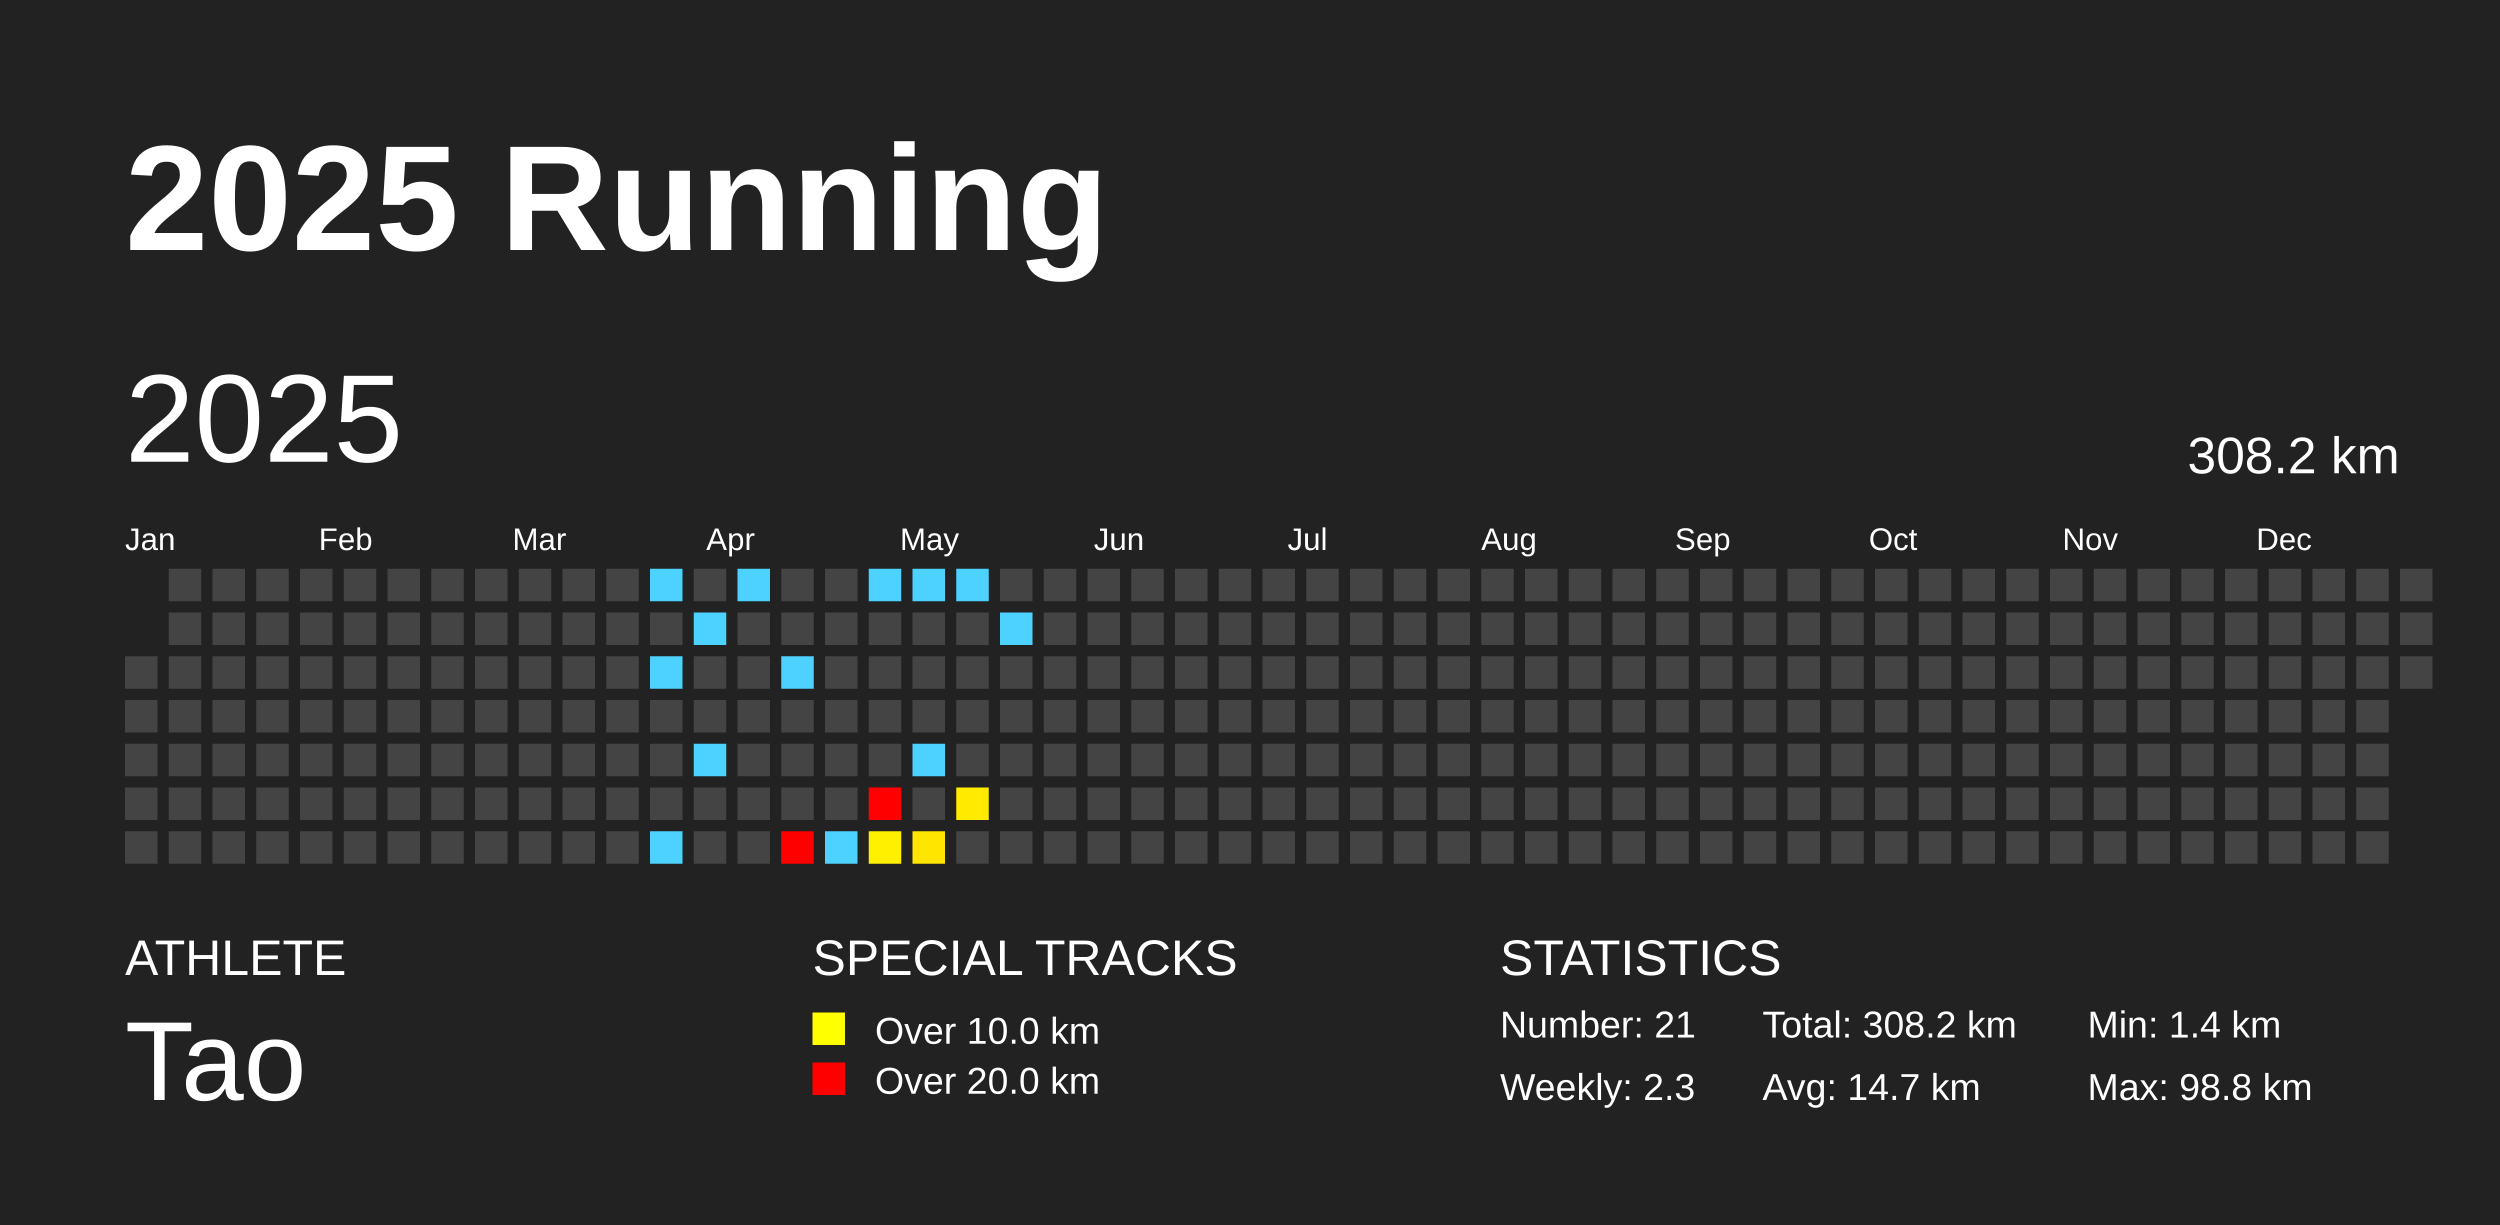
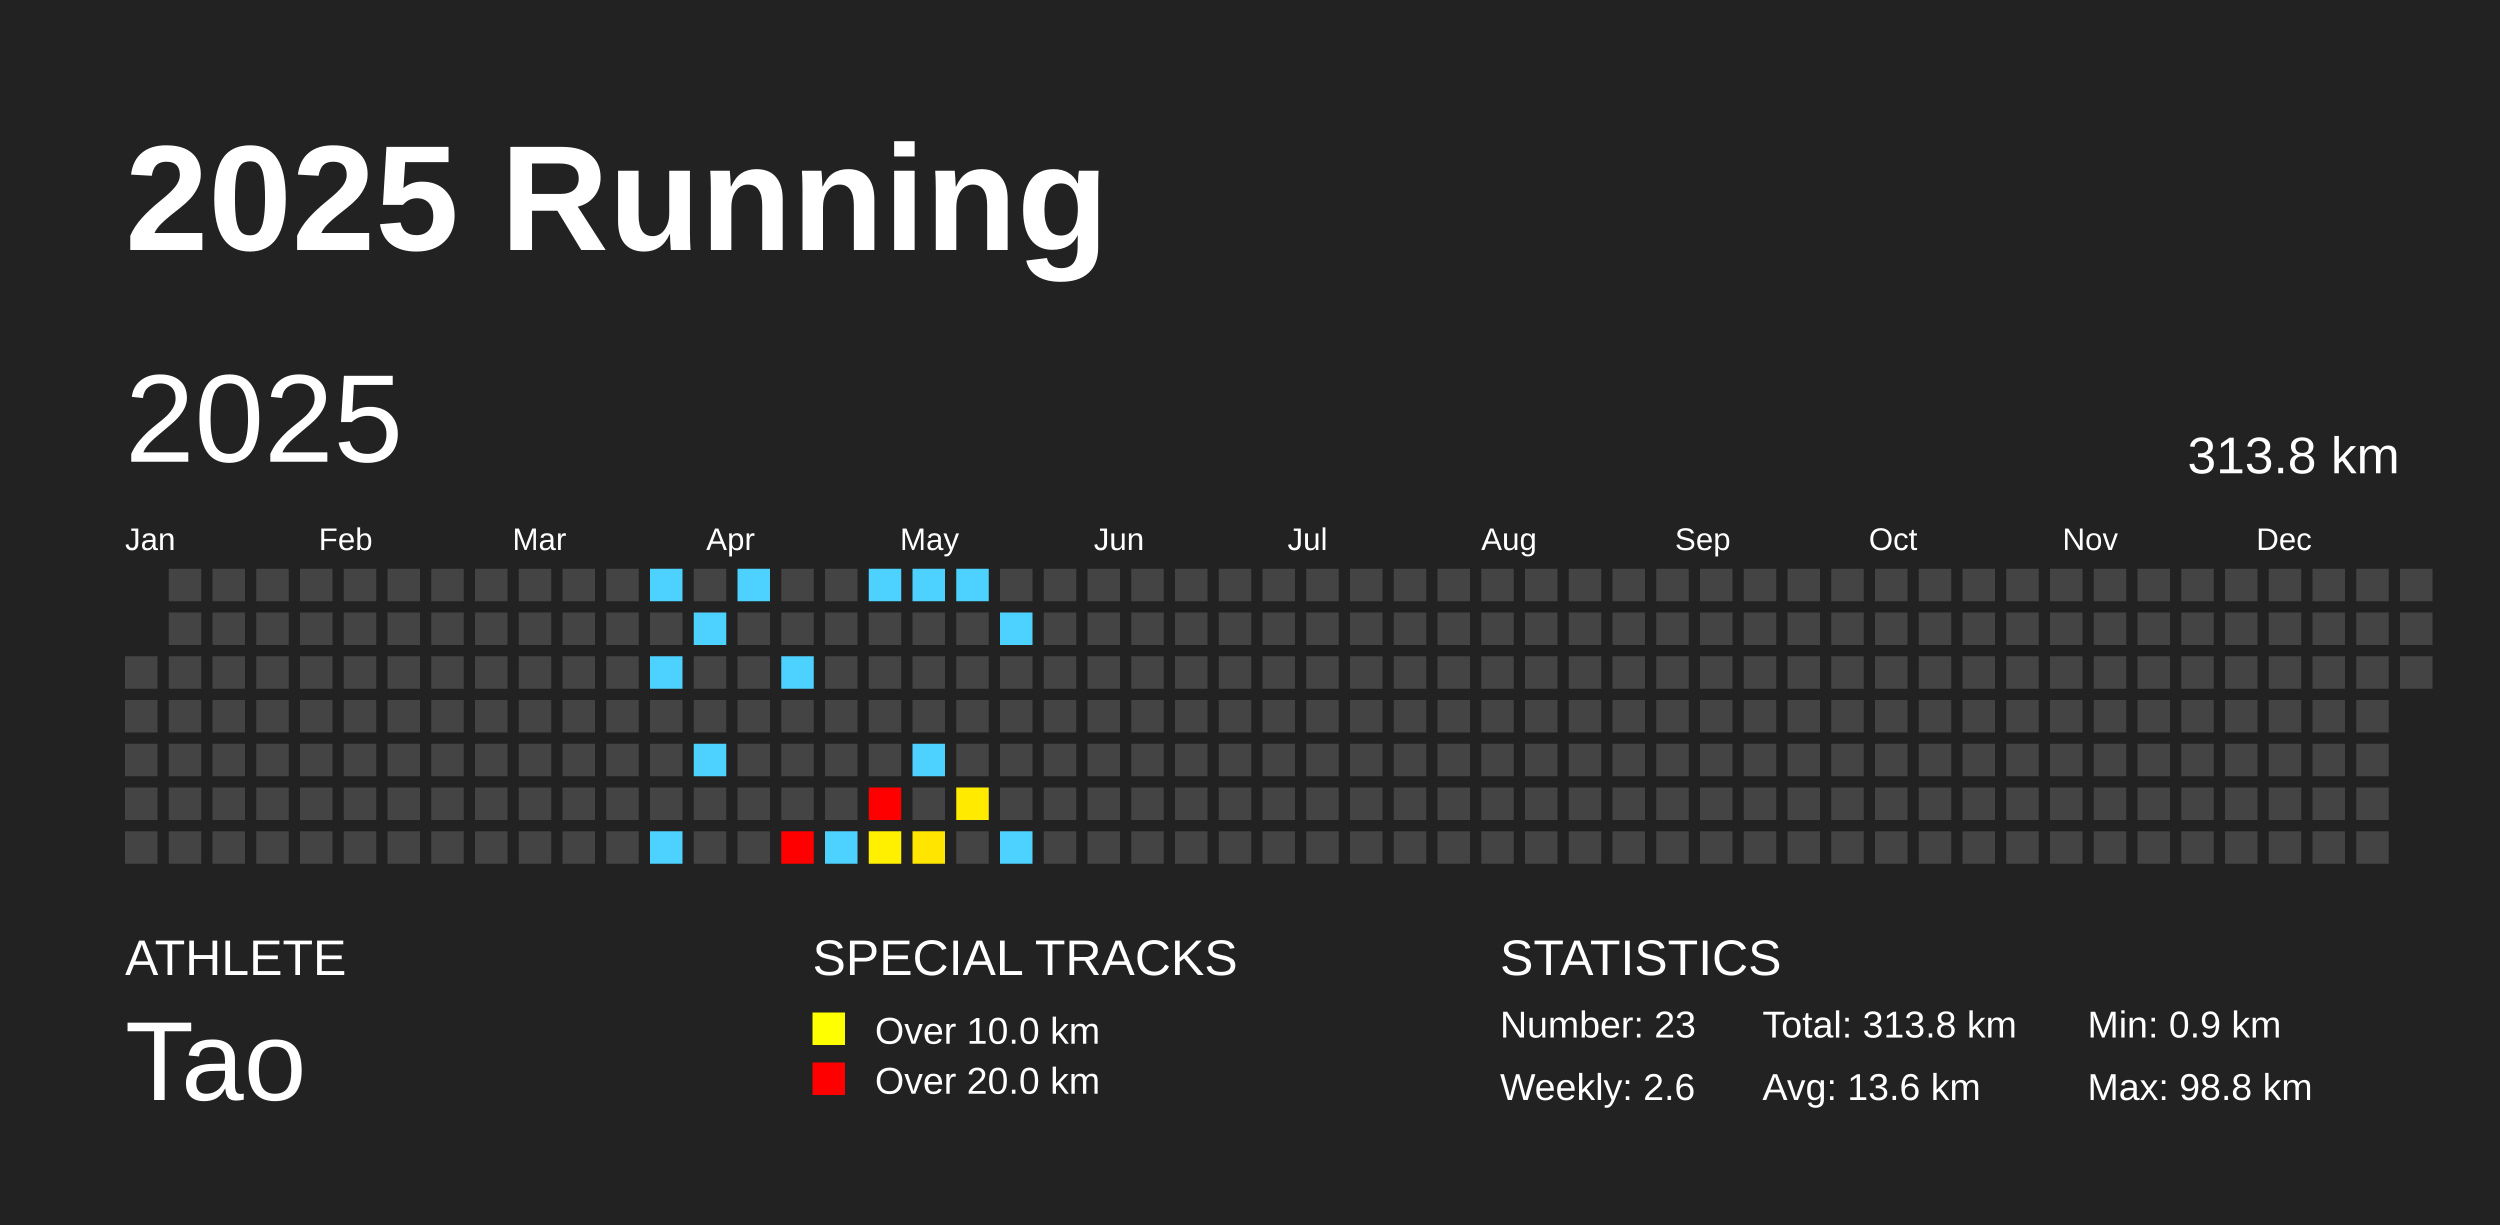
<svg xmlns="http://www.w3.org/2000/svg" baseProfile="full" height="98mm" version="1.1" viewBox="0,0,200,98" width="200mm">
  <defs />
  <rect fill="#222222" height="98" width="200" x="0" y="0" />
  <text fill="#FFFFFF" style="font-size:12px; font-family:Arial; font-weight:bold;" x="10" y="20">2025 Running</text>
  <text fill="#FFFFFF" style="font-size:4px; font-family:Arial" x="10" y="78">ATHLETE</text>
  <text fill="#FFFFFF" style="font-size:9px; font-family:Arial" x="10" y="88">Tao</text>
  <text fill="#FFFFFF" style="font-size:4px; font-family:Arial" x="65" y="78">SPECIAL TRACKS</text>
  <rect fill="yellow" height="2.6" width="2.6" x="65" y="81" />
  <text fill="#FFFFFF" style="font-size:3px; font-family:Arial" x="70" y="83.5">Over 10.0 km</text>
  <rect fill="red" height="2.6" width="2.6" x="65" y="85" />
  <text fill="#FFFFFF" style="font-size:3px; font-family:Arial" x="70" y="87.5">Over 20.0 km</text>
  <text fill="#FFFFFF" style="font-size:4px; font-family:Arial" x="120" y="78">STATISTICS</text>
-   <text fill="#FFFFFF" style="font-size:3px; font-family:Arial" x="120" y="83">Number: 21</text>
-   <text fill="#FFFFFF" style="font-size:3px; font-family:Arial" x="120" y="88">Weekly: 2.3</text>
-   <text fill="#FFFFFF" style="font-size:3px; font-family:Arial" x="141" y="83">Total: 308.2 km</text>
-   <text fill="#FFFFFF" style="font-size:3px; font-family:Arial" x="141" y="88">Avg: 14.7 km</text>
-   <text fill="#FFFFFF" style="font-size:3px; font-family:Arial" x="167" y="83">Min: 1.4 km</text>
+   <text fill="#FFFFFF" style="font-size:3px; font-family:Arial" x="120" y="83">Number: 23</text>
+   <text fill="#FFFFFF" style="font-size:3px; font-family:Arial" x="120" y="88">Weekly: 2.6</text>
+   <text fill="#FFFFFF" style="font-size:3px; font-family:Arial" x="141" y="83">Total: 313.8 km</text>
+   <text fill="#FFFFFF" style="font-size:3px; font-family:Arial" x="141" y="88">Avg: 13.6 km</text>
+   <text fill="#FFFFFF" style="font-size:3px; font-family:Arial" x="167" y="83">Min: 0.9 km</text>
  <text fill="#FFFFFF" style="font-size:3px; font-family:Arial" x="167" y="88">Max: 98.8 km</text>
  <text dominant-baseline="hanging" fill="#FFFFFF" style="font-size:10.0px; font-family:Arial;" x="10" y="30">2025</text>
-   <text dominant-baseline="hanging" fill="#FFFFFF" style="font-size:4.125px; font-family:Arial;" x="175" y="35">308.2 km</text>
+   <text dominant-baseline="hanging" fill="#FFFFFF" style="font-size:4.125px; font-family:Arial;" x="175" y="35">313.8 km</text>
  <text fill="#FFFFFF" style="font-size:2.5px; font-family:Arial" x="10.0" y="44">Jan</text>
  <text fill="#FFFFFF" style="font-size:2.5px; font-family:Arial" x="25.5" y="44">Feb</text>
  <text fill="#FFFFFF" style="font-size:2.5px; font-family:Arial" x="41.0" y="44">Mar</text>
  <text fill="#FFFFFF" style="font-size:2.5px; font-family:Arial" x="56.5" y="44">Apr</text>
  <text fill="#FFFFFF" style="font-size:2.5px; font-family:Arial" x="72.0" y="44">May</text>
  <text fill="#FFFFFF" style="font-size:2.5px; font-family:Arial" x="87.5" y="44">Jun</text>
  <text fill="#FFFFFF" style="font-size:2.5px; font-family:Arial" x="103.0" y="44">Jul</text>
  <text fill="#FFFFFF" style="font-size:2.5px; font-family:Arial" x="118.5" y="44">Aug</text>
  <text fill="#FFFFFF" style="font-size:2.5px; font-family:Arial" x="134.0" y="44">Sep</text>
  <text fill="#FFFFFF" style="font-size:2.5px; font-family:Arial" x="149.5" y="44">Oct</text>
  <text fill="#FFFFFF" style="font-size:2.5px; font-family:Arial" x="165.0" y="44">Nov</text>
  <text fill="#FFFFFF" style="font-size:2.5px; font-family:Arial" x="180.5" y="44">Dec</text>
  <rect fill="#444444" height="2.6" width="2.6" x="10.0" y="52.5" />
  <rect fill="#444444" height="2.6" width="2.6" x="10.0" y="56.0" />
  <rect fill="#444444" height="2.6" width="2.6" x="10.0" y="59.5" />
  <rect fill="#444444" height="2.6" width="2.6" x="10.0" y="63.0" />
  <rect fill="#444444" height="2.6" width="2.6" x="10.0" y="66.5" />
  <rect fill="#444444" height="2.6" width="2.6" x="13.5" y="45.5" />
  <rect fill="#444444" height="2.6" width="2.6" x="13.5" y="49.0" />
  <rect fill="#444444" height="2.6" width="2.6" x="13.5" y="52.5" />
  <rect fill="#444444" height="2.6" width="2.6" x="13.5" y="56.0" />
  <rect fill="#444444" height="2.6" width="2.6" x="13.5" y="59.5" />
  <rect fill="#444444" height="2.6" width="2.6" x="13.5" y="63.0" />
  <rect fill="#444444" height="2.6" width="2.6" x="13.5" y="66.5" />
  <rect fill="#444444" height="2.6" width="2.6" x="17.0" y="45.5" />
  <rect fill="#444444" height="2.6" width="2.6" x="17.0" y="49.0" />
  <rect fill="#444444" height="2.6" width="2.6" x="17.0" y="52.5" />
  <rect fill="#444444" height="2.6" width="2.6" x="17.0" y="56.0" />
  <rect fill="#444444" height="2.6" width="2.6" x="17.0" y="59.5" />
  <rect fill="#444444" height="2.6" width="2.6" x="17.0" y="63.0" />
  <rect fill="#444444" height="2.6" width="2.6" x="17.0" y="66.5" />
  <rect fill="#444444" height="2.6" width="2.6" x="20.5" y="45.5" />
  <rect fill="#444444" height="2.6" width="2.6" x="20.5" y="49.0" />
  <rect fill="#444444" height="2.6" width="2.6" x="20.5" y="52.5" />
  <rect fill="#444444" height="2.6" width="2.6" x="20.5" y="56.0" />
  <rect fill="#444444" height="2.6" width="2.6" x="20.5" y="59.5" />
  <rect fill="#444444" height="2.6" width="2.6" x="20.5" y="63.0" />
  <rect fill="#444444" height="2.6" width="2.6" x="20.5" y="66.5" />
  <rect fill="#444444" height="2.6" width="2.6" x="24.0" y="45.5" />
  <rect fill="#444444" height="2.6" width="2.6" x="24.0" y="49.0" />
  <rect fill="#444444" height="2.6" width="2.6" x="24.0" y="52.5" />
  <rect fill="#444444" height="2.6" width="2.6" x="24.0" y="56.0" />
  <rect fill="#444444" height="2.6" width="2.6" x="24.0" y="59.5" />
  <rect fill="#444444" height="2.6" width="2.6" x="24.0" y="63.0" />
  <rect fill="#444444" height="2.6" width="2.6" x="24.0" y="66.5" />
  <rect fill="#444444" height="2.6" width="2.6" x="27.5" y="45.5" />
  <rect fill="#444444" height="2.6" width="2.6" x="27.5" y="49.0" />
  <rect fill="#444444" height="2.6" width="2.6" x="27.5" y="52.5" />
  <rect fill="#444444" height="2.6" width="2.6" x="27.5" y="56.0" />
  <rect fill="#444444" height="2.6" width="2.6" x="27.5" y="59.5" />
  <rect fill="#444444" height="2.6" width="2.6" x="27.5" y="63.0" />
  <rect fill="#444444" height="2.6" width="2.6" x="27.5" y="66.5" />
  <rect fill="#444444" height="2.6" width="2.6" x="31.0" y="45.5" />
  <rect fill="#444444" height="2.6" width="2.6" x="31.0" y="49.0" />
  <rect fill="#444444" height="2.6" width="2.6" x="31.0" y="52.5" />
  <rect fill="#444444" height="2.6" width="2.6" x="31.0" y="56.0" />
  <rect fill="#444444" height="2.6" width="2.6" x="31.0" y="59.5" />
  <rect fill="#444444" height="2.6" width="2.6" x="31.0" y="63.0" />
  <rect fill="#444444" height="2.6" width="2.6" x="31.0" y="66.5" />
  <rect fill="#444444" height="2.6" width="2.6" x="34.5" y="45.5" />
  <rect fill="#444444" height="2.6" width="2.6" x="34.5" y="49.0" />
  <rect fill="#444444" height="2.6" width="2.6" x="34.5" y="52.5" />
  <rect fill="#444444" height="2.6" width="2.6" x="34.5" y="56.0" />
  <rect fill="#444444" height="2.6" width="2.6" x="34.5" y="59.5" />
  <rect fill="#444444" height="2.6" width="2.6" x="34.5" y="63.0" />
  <rect fill="#444444" height="2.6" width="2.6" x="34.5" y="66.5" />
  <rect fill="#444444" height="2.6" width="2.6" x="38.0" y="45.5" />
  <rect fill="#444444" height="2.6" width="2.6" x="38.0" y="49.0" />
  <rect fill="#444444" height="2.6" width="2.6" x="38.0" y="52.5" />
  <rect fill="#444444" height="2.6" width="2.6" x="38.0" y="56.0" />
  <rect fill="#444444" height="2.6" width="2.6" x="38.0" y="59.5" />
  <rect fill="#444444" height="2.6" width="2.6" x="38.0" y="63.0" />
  <rect fill="#444444" height="2.6" width="2.6" x="38.0" y="66.5" />
  <rect fill="#444444" height="2.6" width="2.6" x="41.5" y="45.5" />
  <rect fill="#444444" height="2.6" width="2.6" x="41.5" y="49.0" />
  <rect fill="#444444" height="2.6" width="2.6" x="41.5" y="52.5" />
  <rect fill="#444444" height="2.6" width="2.6" x="41.5" y="56.0" />
  <rect fill="#444444" height="2.6" width="2.6" x="41.5" y="59.5" />
  <rect fill="#444444" height="2.6" width="2.6" x="41.5" y="63.0" />
  <rect fill="#444444" height="2.6" width="2.6" x="41.5" y="66.5" />
  <rect fill="#444444" height="2.6" width="2.6" x="45.0" y="45.5" />
  <rect fill="#444444" height="2.6" width="2.6" x="45.0" y="49.0" />
  <rect fill="#444444" height="2.6" width="2.6" x="45.0" y="52.5" />
  <rect fill="#444444" height="2.6" width="2.6" x="45.0" y="56.0" />
  <rect fill="#444444" height="2.6" width="2.6" x="45.0" y="59.5" />
  <rect fill="#444444" height="2.6" width="2.6" x="45.0" y="63.0" />
  <rect fill="#444444" height="2.6" width="2.6" x="45.0" y="66.5" />
  <rect fill="#444444" height="2.6" width="2.6" x="48.5" y="45.5" />
  <rect fill="#444444" height="2.6" width="2.6" x="48.5" y="49.0" />
  <rect fill="#444444" height="2.6" width="2.6" x="48.5" y="52.5" />
  <rect fill="#444444" height="2.6" width="2.6" x="48.5" y="56.0" />
  <rect fill="#444444" height="2.6" width="2.6" x="48.5" y="59.5" />
  <rect fill="#444444" height="2.6" width="2.6" x="48.5" y="63.0" />
  <rect fill="#444444" height="2.6" width="2.6" x="48.5" y="66.5" />
  <rect fill="#4dd2ff" height="2.6" width="2.6" x="52.0" y="45.5" />
  <rect fill="#444444" height="2.6" width="2.6" x="52.0" y="49.0" />
  <rect fill="#4dd2ff" height="2.6" width="2.6" x="52.0" y="52.5" />
  <rect fill="#444444" height="2.6" width="2.6" x="52.0" y="56.0" />
  <rect fill="#444444" height="2.6" width="2.6" x="52.0" y="59.5" />
  <rect fill="#444444" height="2.6" width="2.6" x="52.0" y="63.0" />
  <rect fill="#4dd2ff" height="2.6" width="2.6" x="52.0" y="66.5" />
  <rect fill="#444444" height="2.6" width="2.6" x="55.5" y="45.5" />
  <rect fill="#4dd2ff" height="2.6" width="2.6" x="55.5" y="49.0" />
  <rect fill="#444444" height="2.6" width="2.6" x="55.5" y="52.5" />
  <rect fill="#444444" height="2.6" width="2.6" x="55.5" y="56.0" />
  <rect fill="#4dd2ff" height="2.6" width="2.6" x="55.5" y="59.5" />
  <rect fill="#444444" height="2.6" width="2.6" x="55.5" y="63.0" />
  <rect fill="#444444" height="2.6" width="2.6" x="55.5" y="66.5" />
  <rect fill="#4dd2ff" height="2.6" width="2.6" x="59.0" y="45.5" />
  <rect fill="#444444" height="2.6" width="2.6" x="59.0" y="49.0" />
  <rect fill="#444444" height="2.6" width="2.6" x="59.0" y="52.5" />
  <rect fill="#444444" height="2.6" width="2.6" x="59.0" y="56.0" />
  <rect fill="#444444" height="2.6" width="2.6" x="59.0" y="59.5" />
  <rect fill="#444444" height="2.6" width="2.6" x="59.0" y="63.0" />
  <rect fill="#444444" height="2.6" width="2.6" x="59.0" y="66.5" />
  <rect fill="#444444" height="2.6" width="2.6" x="62.5" y="45.5" />
  <rect fill="#444444" height="2.6" width="2.6" x="62.5" y="49.0" />
  <rect fill="#4dd2ff" height="2.6" width="2.6" x="62.5" y="52.5" />
  <rect fill="#444444" height="2.6" width="2.6" x="62.5" y="56.0" />
  <rect fill="#444444" height="2.6" width="2.6" x="62.5" y="59.5" />
  <rect fill="#444444" height="2.6" width="2.6" x="62.5" y="63.0" />
  <rect fill="red" height="2.6" width="2.6" x="62.5" y="66.5" />
  <rect fill="#444444" height="2.6" width="2.6" x="66.0" y="45.5" />
  <rect fill="#444444" height="2.6" width="2.6" x="66.0" y="49.0" />
  <rect fill="#444444" height="2.6" width="2.6" x="66.0" y="52.5" />
  <rect fill="#444444" height="2.6" width="2.6" x="66.0" y="56.0" />
  <rect fill="#444444" height="2.6" width="2.6" x="66.0" y="59.5" />
  <rect fill="#444444" height="2.6" width="2.6" x="66.0" y="63.0" />
  <rect fill="#4dd2ff" height="2.6" width="2.6" x="66.0" y="66.5" />
  <rect fill="#4dd2ff" height="2.6" width="2.6" x="69.5" y="45.5" />
  <rect fill="#444444" height="2.6" width="2.6" x="69.5" y="49.0" />
  <rect fill="#444444" height="2.6" width="2.6" x="69.5" y="52.5" />
  <rect fill="#444444" height="2.6" width="2.6" x="69.5" y="56.0" />
  <rect fill="#444444" height="2.6" width="2.6" x="69.5" y="59.5" />
  <rect fill="red" height="2.6" width="2.6" x="69.5" y="63.0" />
  <rect fill="#fff000" height="2.6" width="2.6" x="69.5" y="66.5" />
  <rect fill="#4dd2ff" height="2.6" width="2.6" x="73.0" y="45.5" />
  <rect fill="#444444" height="2.6" width="2.6" x="73.0" y="49.0" />
  <rect fill="#444444" height="2.6" width="2.6" x="73.0" y="52.5" />
  <rect fill="#444444" height="2.6" width="2.6" x="73.0" y="56.0" />
  <rect fill="#4dd2ff" height="2.6" width="2.6" x="73.0" y="59.5" />
  <rect fill="#444444" height="2.6" width="2.6" x="73.0" y="63.0" />
  <rect fill="#ffe500" height="2.6" width="2.6" x="73.0" y="66.5" />
  <rect fill="#4dd2ff" height="2.6" width="2.6" x="76.5" y="45.5" />
  <rect fill="#444444" height="2.6" width="2.6" x="76.5" y="49.0" />
  <rect fill="#444444" height="2.6" width="2.6" x="76.5" y="52.5" />
  <rect fill="#444444" height="2.6" width="2.6" x="76.5" y="56.0" />
  <rect fill="#444444" height="2.6" width="2.6" x="76.5" y="59.5" />
  <rect fill="#ffea00" height="2.6" width="2.6" x="76.5" y="63.0" />
  <rect fill="#444444" height="2.6" width="2.6" x="76.5" y="66.5" />
  <rect fill="#444444" height="2.6" width="2.6" x="80.0" y="45.5" />
  <rect fill="#4dd2ff" height="2.6" width="2.6" x="80.0" y="49.0" />
  <rect fill="#444444" height="2.6" width="2.6" x="80.0" y="52.5" />
  <rect fill="#444444" height="2.6" width="2.6" x="80.0" y="56.0" />
  <rect fill="#444444" height="2.6" width="2.6" x="80.0" y="59.5" />
  <rect fill="#444444" height="2.6" width="2.6" x="80.0" y="63.0" />
-   <rect fill="#444444" height="2.6" width="2.6" x="80.0" y="66.5" />
+   <rect fill="#4dd2ff" height="2.6" width="2.6" x="80.0" y="66.5" />
  <rect fill="#444444" height="2.6" width="2.6" x="83.5" y="45.5" />
  <rect fill="#444444" height="2.6" width="2.6" x="83.5" y="49.0" />
  <rect fill="#444444" height="2.6" width="2.6" x="83.5" y="52.5" />
  <rect fill="#444444" height="2.6" width="2.6" x="83.5" y="56.0" />
  <rect fill="#444444" height="2.6" width="2.6" x="83.5" y="59.5" />
  <rect fill="#444444" height="2.6" width="2.6" x="83.5" y="63.0" />
  <rect fill="#444444" height="2.6" width="2.6" x="83.5" y="66.5" />
  <rect fill="#444444" height="2.6" width="2.6" x="87.0" y="45.5" />
  <rect fill="#444444" height="2.6" width="2.6" x="87.0" y="49.0" />
  <rect fill="#444444" height="2.6" width="2.6" x="87.0" y="52.5" />
  <rect fill="#444444" height="2.6" width="2.6" x="87.0" y="56.0" />
  <rect fill="#444444" height="2.6" width="2.6" x="87.0" y="59.5" />
  <rect fill="#444444" height="2.6" width="2.6" x="87.0" y="63.0" />
  <rect fill="#444444" height="2.6" width="2.6" x="87.0" y="66.5" />
  <rect fill="#444444" height="2.6" width="2.6" x="90.5" y="45.5" />
  <rect fill="#444444" height="2.6" width="2.6" x="90.5" y="49.0" />
  <rect fill="#444444" height="2.6" width="2.6" x="90.5" y="52.5" />
  <rect fill="#444444" height="2.6" width="2.6" x="90.5" y="56.0" />
  <rect fill="#444444" height="2.6" width="2.6" x="90.5" y="59.5" />
  <rect fill="#444444" height="2.6" width="2.6" x="90.5" y="63.0" />
  <rect fill="#444444" height="2.6" width="2.6" x="90.5" y="66.5" />
  <rect fill="#444444" height="2.6" width="2.6" x="94.0" y="45.5" />
  <rect fill="#444444" height="2.6" width="2.6" x="94.0" y="49.0" />
  <rect fill="#444444" height="2.6" width="2.6" x="94.0" y="52.5" />
  <rect fill="#444444" height="2.6" width="2.6" x="94.0" y="56.0" />
  <rect fill="#444444" height="2.6" width="2.6" x="94.0" y="59.5" />
  <rect fill="#444444" height="2.6" width="2.6" x="94.0" y="63.0" />
  <rect fill="#444444" height="2.6" width="2.6" x="94.0" y="66.5" />
  <rect fill="#444444" height="2.6" width="2.6" x="97.5" y="45.5" />
  <rect fill="#444444" height="2.6" width="2.6" x="97.5" y="49.0" />
  <rect fill="#444444" height="2.6" width="2.6" x="97.5" y="52.5" />
  <rect fill="#444444" height="2.6" width="2.6" x="97.5" y="56.0" />
  <rect fill="#444444" height="2.6" width="2.6" x="97.5" y="59.5" />
  <rect fill="#444444" height="2.6" width="2.6" x="97.5" y="63.0" />
  <rect fill="#444444" height="2.6" width="2.6" x="97.5" y="66.5" />
  <rect fill="#444444" height="2.6" width="2.6" x="101.0" y="45.5" />
  <rect fill="#444444" height="2.6" width="2.6" x="101.0" y="49.0" />
  <rect fill="#444444" height="2.6" width="2.6" x="101.0" y="52.5" />
  <rect fill="#444444" height="2.6" width="2.6" x="101.0" y="56.0" />
  <rect fill="#444444" height="2.6" width="2.6" x="101.0" y="59.5" />
  <rect fill="#444444" height="2.6" width="2.6" x="101.0" y="63.0" />
  <rect fill="#444444" height="2.6" width="2.6" x="101.0" y="66.5" />
  <rect fill="#444444" height="2.6" width="2.6" x="104.5" y="45.5" />
  <rect fill="#444444" height="2.6" width="2.6" x="104.5" y="49.0" />
  <rect fill="#444444" height="2.6" width="2.6" x="104.5" y="52.5" />
  <rect fill="#444444" height="2.6" width="2.6" x="104.5" y="56.0" />
  <rect fill="#444444" height="2.6" width="2.6" x="104.5" y="59.5" />
  <rect fill="#444444" height="2.6" width="2.6" x="104.5" y="63.0" />
  <rect fill="#444444" height="2.6" width="2.6" x="104.5" y="66.5" />
  <rect fill="#444444" height="2.6" width="2.6" x="108.0" y="45.5" />
  <rect fill="#444444" height="2.6" width="2.6" x="108.0" y="49.0" />
  <rect fill="#444444" height="2.6" width="2.6" x="108.0" y="52.5" />
  <rect fill="#444444" height="2.6" width="2.6" x="108.0" y="56.0" />
  <rect fill="#444444" height="2.6" width="2.6" x="108.0" y="59.5" />
  <rect fill="#444444" height="2.6" width="2.6" x="108.0" y="63.0" />
  <rect fill="#444444" height="2.6" width="2.6" x="108.0" y="66.5" />
  <rect fill="#444444" height="2.6" width="2.6" x="111.5" y="45.5" />
  <rect fill="#444444" height="2.6" width="2.6" x="111.5" y="49.0" />
  <rect fill="#444444" height="2.6" width="2.6" x="111.5" y="52.5" />
  <rect fill="#444444" height="2.6" width="2.6" x="111.5" y="56.0" />
  <rect fill="#444444" height="2.6" width="2.6" x="111.5" y="59.5" />
  <rect fill="#444444" height="2.6" width="2.6" x="111.5" y="63.0" />
  <rect fill="#444444" height="2.6" width="2.6" x="111.5" y="66.5" />
  <rect fill="#444444" height="2.6" width="2.6" x="115.0" y="45.5" />
  <rect fill="#444444" height="2.6" width="2.6" x="115.0" y="49.0" />
  <rect fill="#444444" height="2.6" width="2.6" x="115.0" y="52.5" />
  <rect fill="#444444" height="2.6" width="2.6" x="115.0" y="56.0" />
  <rect fill="#444444" height="2.6" width="2.6" x="115.0" y="59.5" />
  <rect fill="#444444" height="2.6" width="2.6" x="115.0" y="63.0" />
  <rect fill="#444444" height="2.6" width="2.6" x="115.0" y="66.5" />
  <rect fill="#444444" height="2.6" width="2.6" x="118.5" y="45.5" />
  <rect fill="#444444" height="2.6" width="2.6" x="118.5" y="49.0" />
  <rect fill="#444444" height="2.6" width="2.6" x="118.5" y="52.5" />
  <rect fill="#444444" height="2.6" width="2.6" x="118.5" y="56.0" />
  <rect fill="#444444" height="2.6" width="2.6" x="118.5" y="59.5" />
  <rect fill="#444444" height="2.6" width="2.6" x="118.5" y="63.0" />
  <rect fill="#444444" height="2.6" width="2.6" x="118.5" y="66.5" />
  <rect fill="#444444" height="2.6" width="2.6" x="122.0" y="45.5" />
  <rect fill="#444444" height="2.6" width="2.6" x="122.0" y="49.0" />
  <rect fill="#444444" height="2.6" width="2.6" x="122.0" y="52.5" />
  <rect fill="#444444" height="2.6" width="2.6" x="122.0" y="56.0" />
  <rect fill="#444444" height="2.6" width="2.6" x="122.0" y="59.5" />
  <rect fill="#444444" height="2.6" width="2.6" x="122.0" y="63.0" />
  <rect fill="#444444" height="2.6" width="2.6" x="122.0" y="66.5" />
  <rect fill="#444444" height="2.6" width="2.6" x="125.5" y="45.5" />
  <rect fill="#444444" height="2.6" width="2.6" x="125.5" y="49.0" />
  <rect fill="#444444" height="2.6" width="2.6" x="125.5" y="52.5" />
  <rect fill="#444444" height="2.6" width="2.6" x="125.5" y="56.0" />
  <rect fill="#444444" height="2.6" width="2.6" x="125.5" y="59.5" />
  <rect fill="#444444" height="2.6" width="2.6" x="125.5" y="63.0" />
  <rect fill="#444444" height="2.6" width="2.6" x="125.5" y="66.5" />
  <rect fill="#444444" height="2.6" width="2.6" x="129.0" y="45.5" />
  <rect fill="#444444" height="2.6" width="2.6" x="129.0" y="49.0" />
  <rect fill="#444444" height="2.6" width="2.6" x="129.0" y="52.5" />
  <rect fill="#444444" height="2.6" width="2.6" x="129.0" y="56.0" />
  <rect fill="#444444" height="2.6" width="2.6" x="129.0" y="59.5" />
  <rect fill="#444444" height="2.6" width="2.6" x="129.0" y="63.0" />
  <rect fill="#444444" height="2.6" width="2.6" x="129.0" y="66.5" />
  <rect fill="#444444" height="2.6" width="2.6" x="132.5" y="45.5" />
  <rect fill="#444444" height="2.6" width="2.6" x="132.5" y="49.0" />
  <rect fill="#444444" height="2.6" width="2.6" x="132.5" y="52.5" />
  <rect fill="#444444" height="2.6" width="2.6" x="132.5" y="56.0" />
  <rect fill="#444444" height="2.6" width="2.6" x="132.5" y="59.5" />
  <rect fill="#444444" height="2.6" width="2.6" x="132.5" y="63.0" />
  <rect fill="#444444" height="2.6" width="2.6" x="132.5" y="66.5" />
  <rect fill="#444444" height="2.6" width="2.6" x="136.0" y="45.5" />
  <rect fill="#444444" height="2.6" width="2.6" x="136.0" y="49.0" />
  <rect fill="#444444" height="2.6" width="2.6" x="136.0" y="52.5" />
  <rect fill="#444444" height="2.6" width="2.6" x="136.0" y="56.0" />
  <rect fill="#444444" height="2.6" width="2.6" x="136.0" y="59.5" />
  <rect fill="#444444" height="2.6" width="2.6" x="136.0" y="63.0" />
  <rect fill="#444444" height="2.6" width="2.6" x="136.0" y="66.5" />
  <rect fill="#444444" height="2.6" width="2.6" x="139.5" y="45.5" />
  <rect fill="#444444" height="2.6" width="2.6" x="139.5" y="49.0" />
  <rect fill="#444444" height="2.6" width="2.6" x="139.5" y="52.5" />
  <rect fill="#444444" height="2.6" width="2.6" x="139.5" y="56.0" />
  <rect fill="#444444" height="2.6" width="2.6" x="139.5" y="59.5" />
  <rect fill="#444444" height="2.6" width="2.6" x="139.5" y="63.0" />
  <rect fill="#444444" height="2.6" width="2.6" x="139.5" y="66.5" />
  <rect fill="#444444" height="2.6" width="2.6" x="143.0" y="45.5" />
  <rect fill="#444444" height="2.6" width="2.6" x="143.0" y="49.0" />
  <rect fill="#444444" height="2.6" width="2.6" x="143.0" y="52.5" />
  <rect fill="#444444" height="2.6" width="2.6" x="143.0" y="56.0" />
  <rect fill="#444444" height="2.6" width="2.6" x="143.0" y="59.5" />
  <rect fill="#444444" height="2.6" width="2.6" x="143.0" y="63.0" />
  <rect fill="#444444" height="2.6" width="2.6" x="143.0" y="66.5" />
  <rect fill="#444444" height="2.6" width="2.6" x="146.5" y="45.5" />
  <rect fill="#444444" height="2.6" width="2.6" x="146.5" y="49.0" />
  <rect fill="#444444" height="2.6" width="2.6" x="146.5" y="52.5" />
  <rect fill="#444444" height="2.6" width="2.6" x="146.5" y="56.0" />
  <rect fill="#444444" height="2.6" width="2.6" x="146.5" y="59.5" />
  <rect fill="#444444" height="2.6" width="2.6" x="146.5" y="63.0" />
  <rect fill="#444444" height="2.6" width="2.6" x="146.5" y="66.5" />
  <rect fill="#444444" height="2.6" width="2.6" x="150.0" y="45.5" />
  <rect fill="#444444" height="2.6" width="2.6" x="150.0" y="49.0" />
  <rect fill="#444444" height="2.6" width="2.6" x="150.0" y="52.5" />
  <rect fill="#444444" height="2.6" width="2.6" x="150.0" y="56.0" />
  <rect fill="#444444" height="2.6" width="2.6" x="150.0" y="59.5" />
  <rect fill="#444444" height="2.6" width="2.6" x="150.0" y="63.0" />
  <rect fill="#444444" height="2.6" width="2.6" x="150.0" y="66.5" />
  <rect fill="#444444" height="2.6" width="2.6" x="153.5" y="45.5" />
  <rect fill="#444444" height="2.6" width="2.6" x="153.5" y="49.0" />
  <rect fill="#444444" height="2.6" width="2.6" x="153.5" y="52.5" />
  <rect fill="#444444" height="2.6" width="2.6" x="153.5" y="56.0" />
  <rect fill="#444444" height="2.6" width="2.6" x="153.5" y="59.5" />
  <rect fill="#444444" height="2.6" width="2.6" x="153.5" y="63.0" />
  <rect fill="#444444" height="2.6" width="2.6" x="153.5" y="66.5" />
  <rect fill="#444444" height="2.6" width="2.6" x="157.0" y="45.5" />
  <rect fill="#444444" height="2.6" width="2.6" x="157.0" y="49.0" />
  <rect fill="#444444" height="2.6" width="2.6" x="157.0" y="52.5" />
  <rect fill="#444444" height="2.6" width="2.6" x="157.0" y="56.0" />
  <rect fill="#444444" height="2.6" width="2.6" x="157.0" y="59.5" />
  <rect fill="#444444" height="2.6" width="2.6" x="157.0" y="63.0" />
  <rect fill="#444444" height="2.6" width="2.6" x="157.0" y="66.5" />
  <rect fill="#444444" height="2.6" width="2.6" x="160.5" y="45.5" />
  <rect fill="#444444" height="2.6" width="2.6" x="160.5" y="49.0" />
  <rect fill="#444444" height="2.6" width="2.6" x="160.5" y="52.5" />
  <rect fill="#444444" height="2.6" width="2.6" x="160.5" y="56.0" />
  <rect fill="#444444" height="2.6" width="2.6" x="160.5" y="59.5" />
  <rect fill="#444444" height="2.6" width="2.6" x="160.5" y="63.0" />
  <rect fill="#444444" height="2.6" width="2.6" x="160.5" y="66.5" />
  <rect fill="#444444" height="2.6" width="2.6" x="164.0" y="45.5" />
  <rect fill="#444444" height="2.6" width="2.6" x="164.0" y="49.0" />
  <rect fill="#444444" height="2.6" width="2.6" x="164.0" y="52.5" />
  <rect fill="#444444" height="2.6" width="2.6" x="164.0" y="56.0" />
  <rect fill="#444444" height="2.6" width="2.6" x="164.0" y="59.5" />
  <rect fill="#444444" height="2.6" width="2.6" x="164.0" y="63.0" />
  <rect fill="#444444" height="2.6" width="2.6" x="164.0" y="66.5" />
  <rect fill="#444444" height="2.6" width="2.6" x="167.5" y="45.5" />
  <rect fill="#444444" height="2.6" width="2.6" x="167.5" y="49.0" />
  <rect fill="#444444" height="2.6" width="2.6" x="167.5" y="52.5" />
  <rect fill="#444444" height="2.6" width="2.6" x="167.5" y="56.0" />
  <rect fill="#444444" height="2.6" width="2.6" x="167.5" y="59.5" />
  <rect fill="#444444" height="2.6" width="2.6" x="167.5" y="63.0" />
  <rect fill="#444444" height="2.6" width="2.6" x="167.5" y="66.5" />
  <rect fill="#444444" height="2.6" width="2.6" x="171.0" y="45.5" />
  <rect fill="#444444" height="2.6" width="2.6" x="171.0" y="49.0" />
  <rect fill="#444444" height="2.6" width="2.6" x="171.0" y="52.5" />
  <rect fill="#444444" height="2.6" width="2.6" x="171.0" y="56.0" />
  <rect fill="#444444" height="2.6" width="2.6" x="171.0" y="59.5" />
  <rect fill="#444444" height="2.6" width="2.6" x="171.0" y="63.0" />
  <rect fill="#444444" height="2.6" width="2.6" x="171.0" y="66.5" />
  <rect fill="#444444" height="2.6" width="2.6" x="174.5" y="45.5" />
  <rect fill="#444444" height="2.6" width="2.6" x="174.5" y="49.0" />
  <rect fill="#444444" height="2.6" width="2.6" x="174.5" y="52.5" />
  <rect fill="#444444" height="2.6" width="2.6" x="174.5" y="56.0" />
  <rect fill="#444444" height="2.6" width="2.6" x="174.5" y="59.5" />
  <rect fill="#444444" height="2.6" width="2.6" x="174.5" y="63.0" />
  <rect fill="#444444" height="2.6" width="2.6" x="174.5" y="66.5" />
  <rect fill="#444444" height="2.6" width="2.6" x="178.0" y="45.5" />
  <rect fill="#444444" height="2.6" width="2.6" x="178.0" y="49.0" />
  <rect fill="#444444" height="2.6" width="2.6" x="178.0" y="52.5" />
  <rect fill="#444444" height="2.6" width="2.6" x="178.0" y="56.0" />
  <rect fill="#444444" height="2.6" width="2.6" x="178.0" y="59.5" />
  <rect fill="#444444" height="2.6" width="2.6" x="178.0" y="63.0" />
  <rect fill="#444444" height="2.6" width="2.6" x="178.0" y="66.5" />
  <rect fill="#444444" height="2.6" width="2.6" x="181.5" y="45.5" />
  <rect fill="#444444" height="2.6" width="2.6" x="181.5" y="49.0" />
  <rect fill="#444444" height="2.6" width="2.6" x="181.5" y="52.5" />
  <rect fill="#444444" height="2.6" width="2.6" x="181.5" y="56.0" />
  <rect fill="#444444" height="2.6" width="2.6" x="181.5" y="59.5" />
  <rect fill="#444444" height="2.6" width="2.6" x="181.5" y="63.0" />
  <rect fill="#444444" height="2.6" width="2.6" x="181.5" y="66.5" />
  <rect fill="#444444" height="2.6" width="2.6" x="185.0" y="45.5" />
  <rect fill="#444444" height="2.6" width="2.6" x="185.0" y="49.0" />
  <rect fill="#444444" height="2.6" width="2.6" x="185.0" y="52.5" />
  <rect fill="#444444" height="2.6" width="2.6" x="185.0" y="56.0" />
  <rect fill="#444444" height="2.6" width="2.6" x="185.0" y="59.5" />
  <rect fill="#444444" height="2.6" width="2.6" x="185.0" y="63.0" />
  <rect fill="#444444" height="2.6" width="2.6" x="185.0" y="66.5" />
  <rect fill="#444444" height="2.6" width="2.6" x="188.5" y="45.5" />
  <rect fill="#444444" height="2.6" width="2.6" x="188.5" y="49.0" />
  <rect fill="#444444" height="2.6" width="2.6" x="188.5" y="52.5" />
  <rect fill="#444444" height="2.6" width="2.6" x="188.5" y="56.0" />
  <rect fill="#444444" height="2.6" width="2.6" x="188.5" y="59.5" />
  <rect fill="#444444" height="2.6" width="2.6" x="188.5" y="63.0" />
  <rect fill="#444444" height="2.6" width="2.6" x="188.5" y="66.5" />
  <rect fill="#444444" height="2.6" width="2.6" x="192.0" y="45.5" />
  <rect fill="#444444" height="2.6" width="2.6" x="192.0" y="49.0" />
  <rect fill="#444444" height="2.6" width="2.6" x="192.0" y="52.5" />
</svg>
